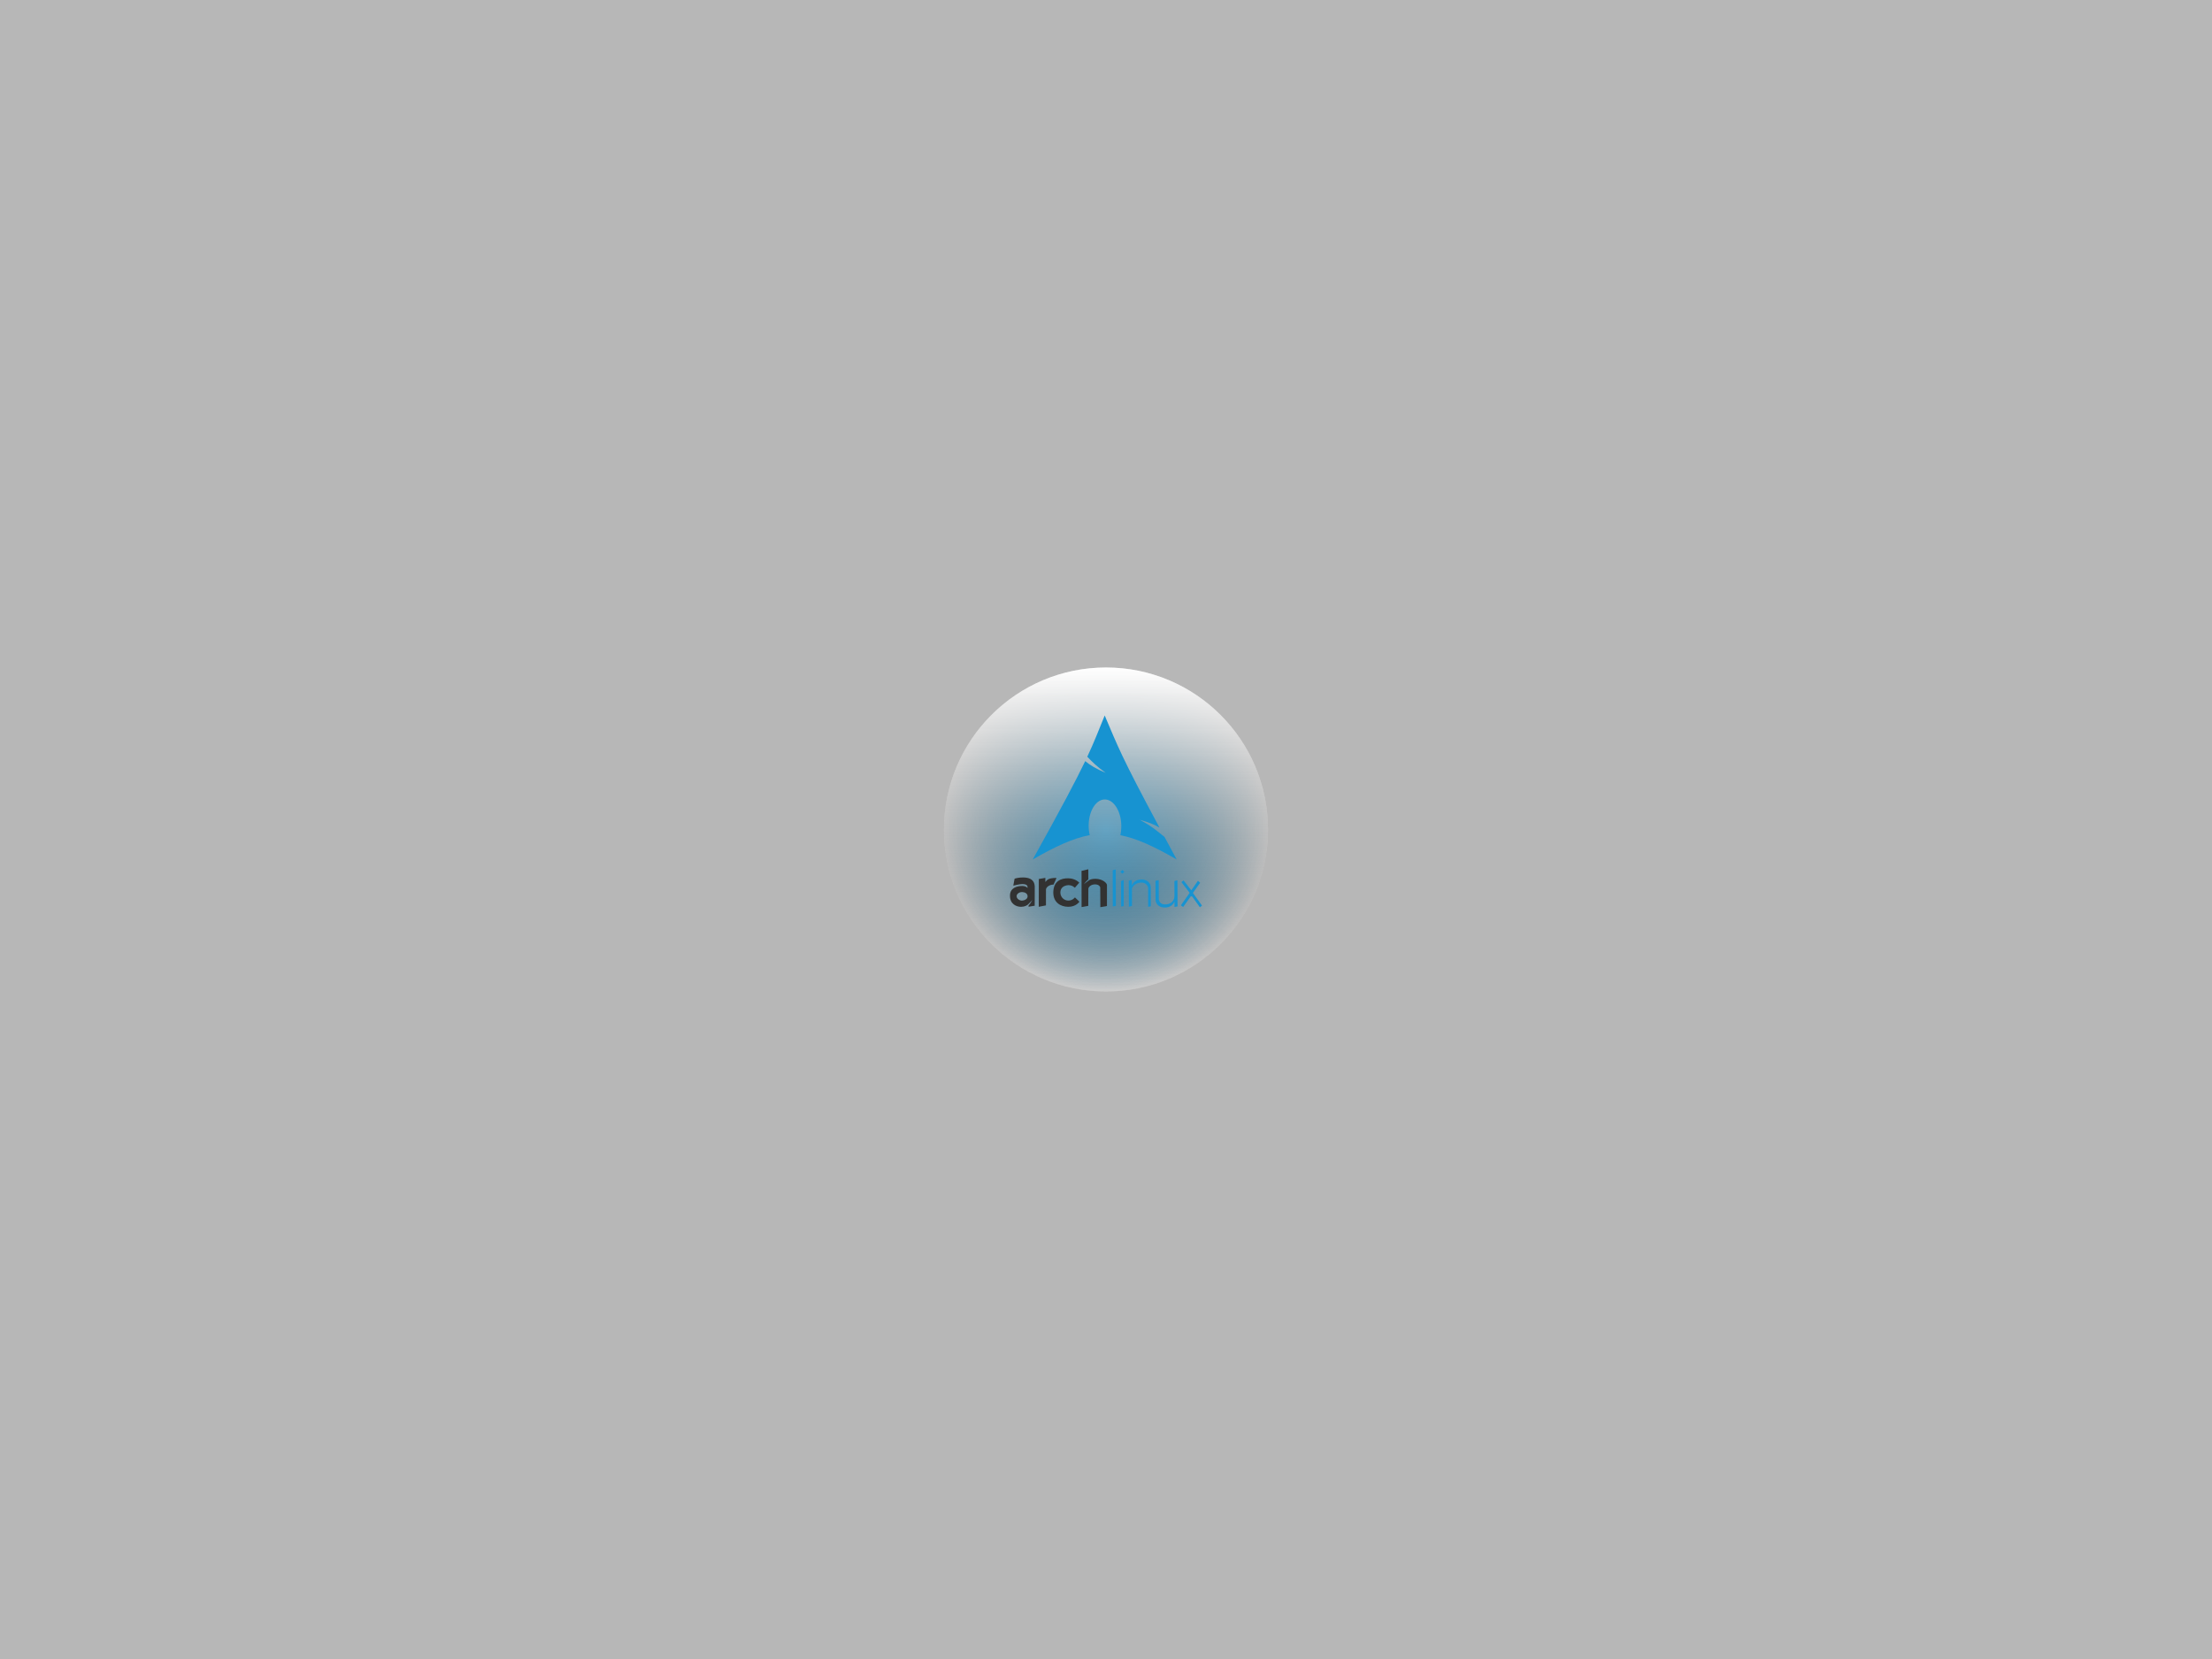
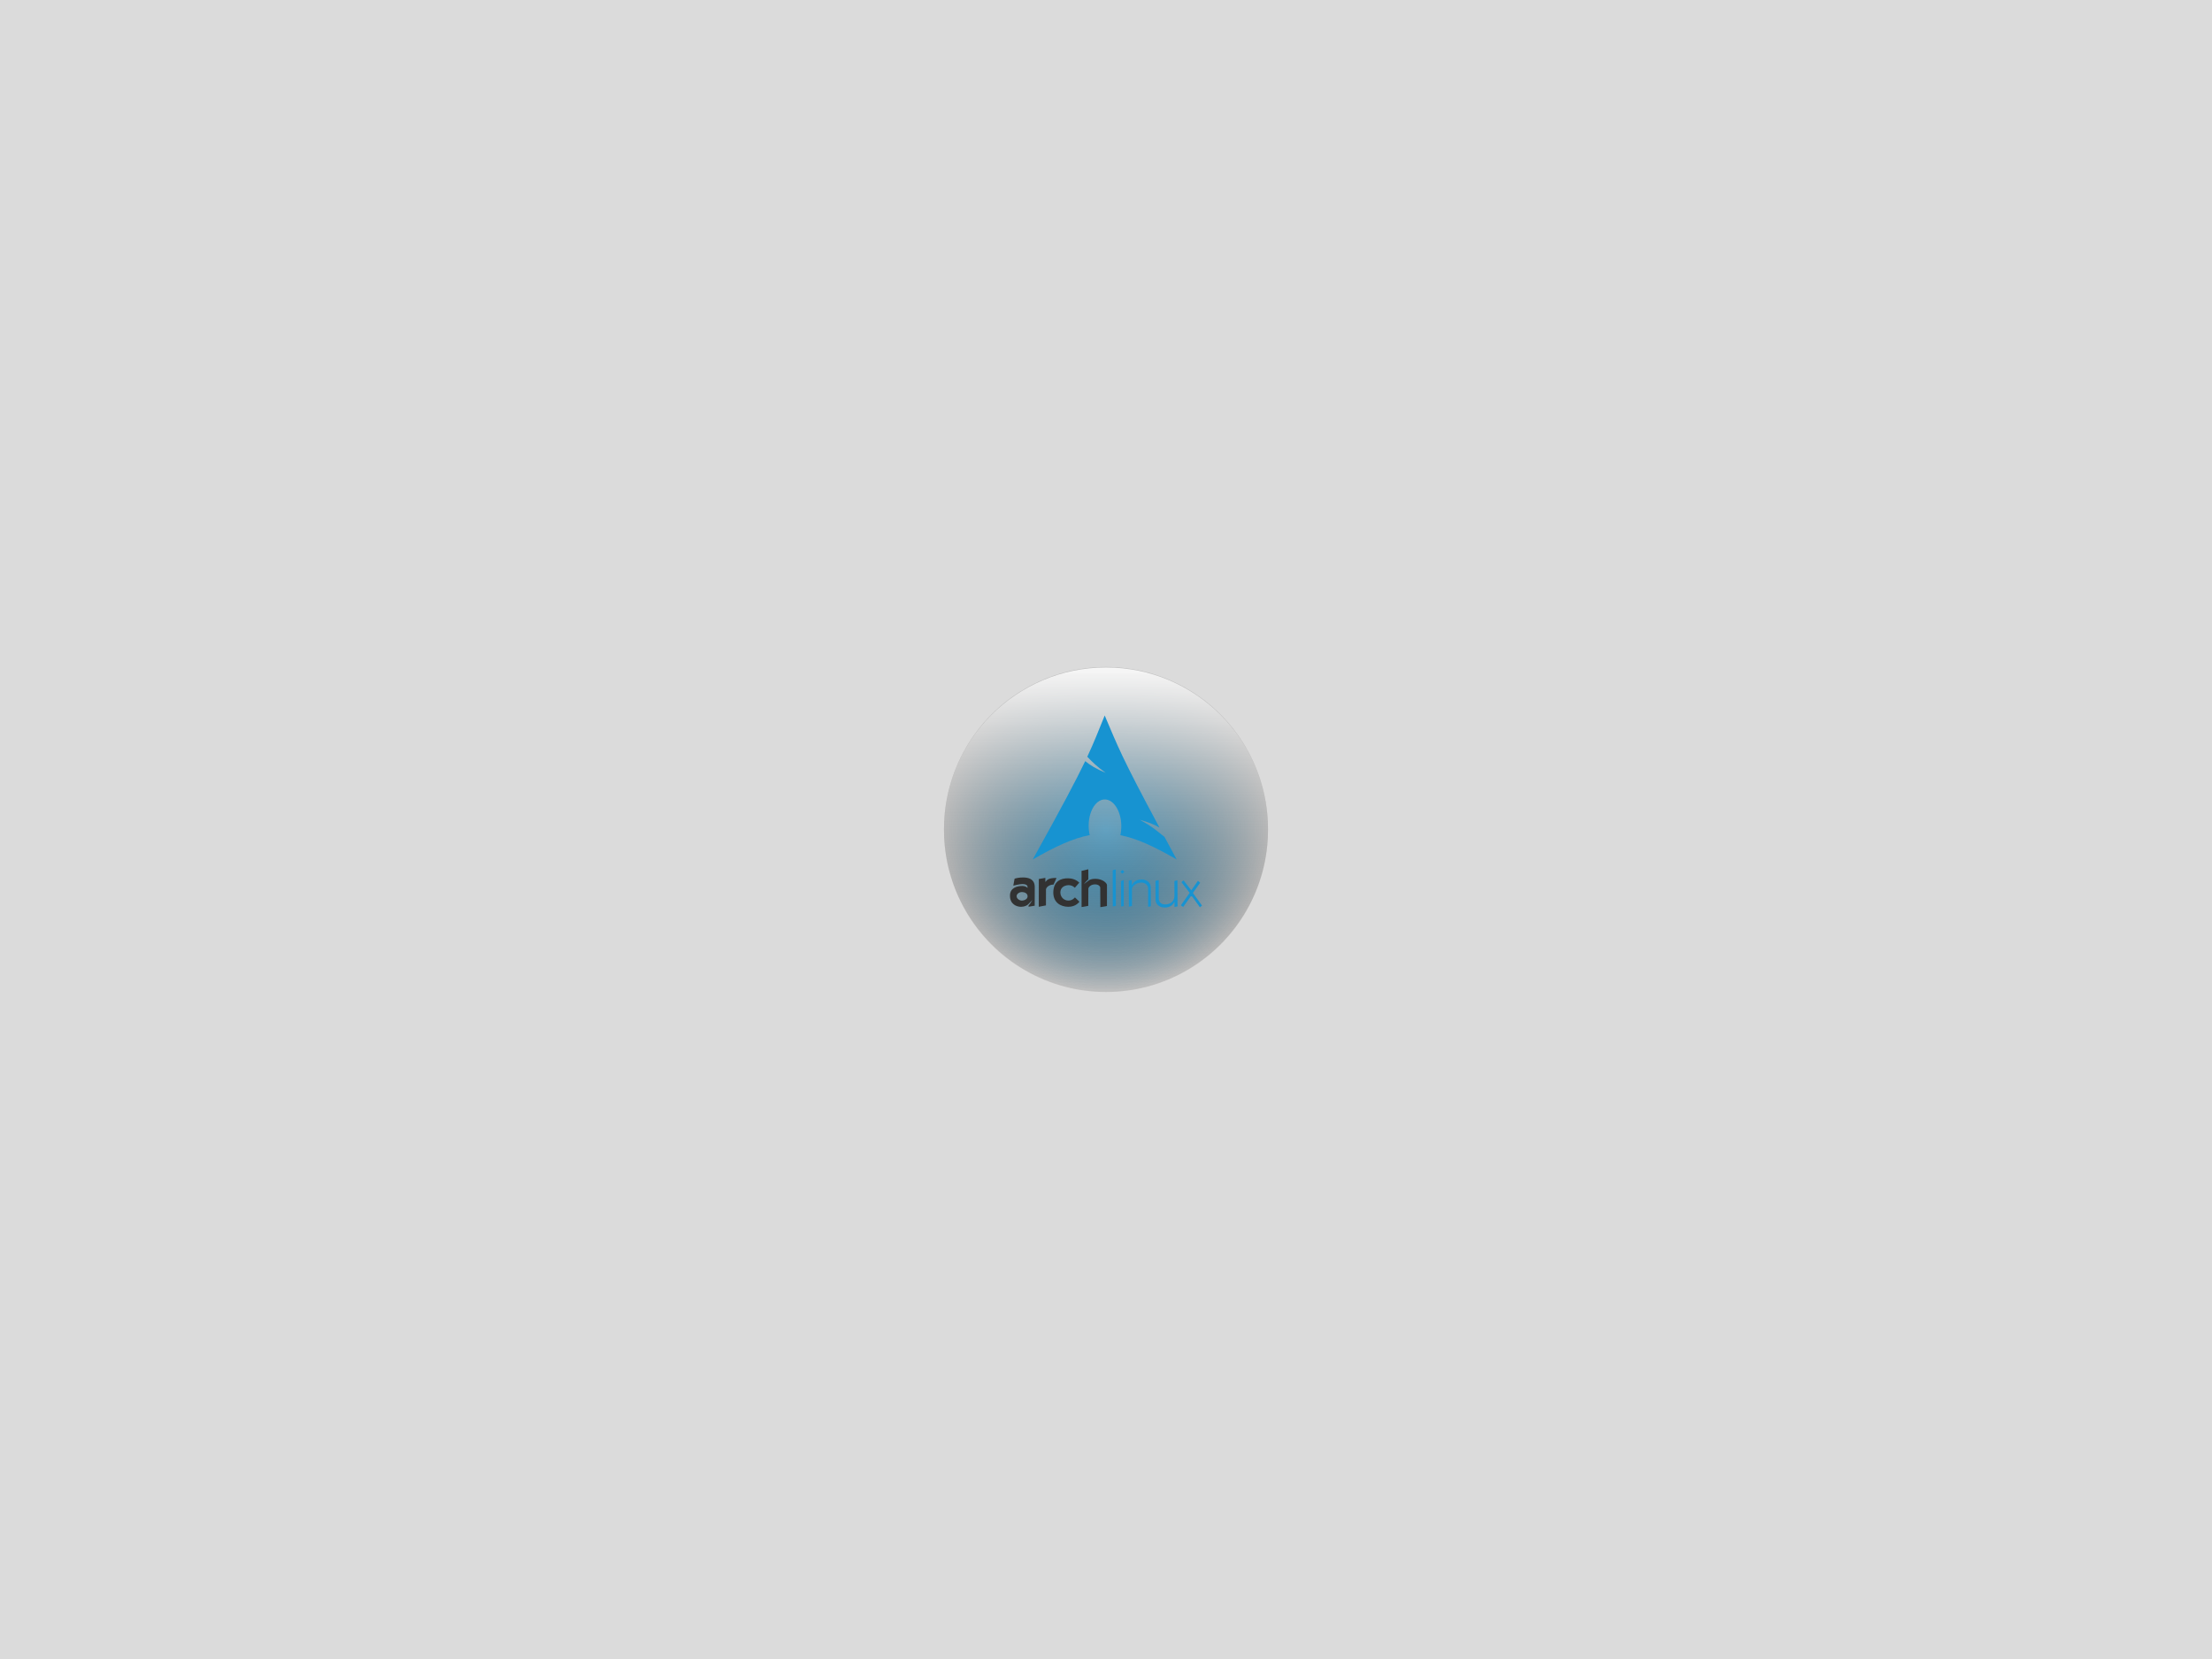
<svg xmlns="http://www.w3.org/2000/svg" xmlns:ns1="http://www.openswatchbook.org/uri/2009/osb" xmlns:xlink="http://www.w3.org/1999/xlink" id="svg3004" version="1.1" width="1024" height="768" xml:space="preserve">
  <defs id="defs3008">
    <linearGradient id="linearGradient19350">
      <stop style="stop-color:#1793d1;stop-opacity:1;" offset="0" id="stop19352" />
      <stop style="stop-color:#1793d1;stop-opacity:0;" offset="1" id="stop19354" />
    </linearGradient>
    <linearGradient id="linearGradient4136">
      <stop style="stop-color:#1793d1;stop-opacity:1;" offset="0" id="stop4138" />
      <stop style="stop-color:#000000;stop-opacity:0;" offset="1" id="stop4140" />
    </linearGradient>
    <linearGradient id="linearGradient4164">
      <stop style="stop-color:#1793d1;stop-opacity:1;" offset="0" id="stop4166" />
      <stop style="stop-color:#a80030;stop-opacity:0;" offset="1" id="stop4168" />
    </linearGradient>
    <linearGradient id="linearGradient5303">
      <stop style="stop-color:#f26711;stop-opacity:1;" offset="0" id="stop5305" />
      <stop style="stop-color:#f26711;stop-opacity:0;" offset="1" id="stop5307" />
    </linearGradient>
    <linearGradient id="linearGradient5267">
      <stop style="stop-color:#666666;stop-opacity:1;" offset="0" id="stop5269" />
      <stop style="stop-color:#666666;stop-opacity:0;" offset="1" id="stop5271" />
    </linearGradient>
    <linearGradient id="linearGradient5251" ns1:paint="solid">
      <stop style="stop-color:#666666;stop-opacity:1;" offset="0" id="stop5253" />
    </linearGradient>
    <linearGradient xlink:href="#linearGradient5267" id="linearGradient5273" x1="-395.365" y1="-212.642" x2="4.763" y2="-212.642" gradientUnits="userSpaceOnUse" />
    <radialGradient xlink:href="#linearGradient5303" id="radialGradient5325" cx="-163.148" cy="-366.263" fx="-163.148" fy="-366.263" r="144.094" gradientTransform="matrix(1,0,0,0.9338842,0,-24.21576)" gradientUnits="userSpaceOnUse" />
    <radialGradient xlink:href="#linearGradient4164-9" id="radialGradient4170-9" cx="1447.778" cy="-272.917" fx="1447.778" fy="-272.917" r="223.333" gradientTransform="matrix(1,0,0,0.9751244,0,-6.788974)" gradientUnits="userSpaceOnUse" />
    <linearGradient id="linearGradient4164-9">
      <stop style="stop-color:#a80030;stop-opacity:1;" offset="0" id="stop4166-0" />
      <stop style="stop-color:#a80030;stop-opacity:0;" offset="1" id="stop4168-2" />
    </linearGradient>
    <radialGradient r="223.333" fy="-272.917" fx="1447.778" cy="-272.917" cx="1447.778" gradientTransform="matrix(1,0,0,0.9751244,0,-6.788974)" gradientUnits="userSpaceOnUse" id="radialGradient4206" xlink:href="#linearGradient4164-9" />
    <radialGradient xlink:href="#linearGradient19350" id="radialGradient19356" cx="1447.778" cy="-272.917" fx="1447.778" fy="-272.917" r="223.333" gradientTransform="matrix(1,0,0,0.9751244,0,-6.788974)" gradientUnits="userSpaceOnUse" />
    <radialGradient xlink:href="#linearGradient19350" id="radialGradient19376" gradientUnits="userSpaceOnUse" gradientTransform="matrix(1,0,0,0.9751244,0,-6.788974)" cx="1447.778" cy="-272.917" fx="1447.778" fy="-272.917" r="223.333" />
    <linearGradient xlink:href="#linearGradient5267" id="linearGradient19378" gradientUnits="userSpaceOnUse" x1="-395.365" y1="-212.642" x2="4.763" y2="-212.642" />
    <radialGradient r="125.556" fy="-292.917" fx="-318.889" cy="-292.917" cx="-318.889" gradientTransform="matrix(1,0,0,1.061947,0,18.14526)" gradientUnits="userSpaceOnUse" id="radialGradient3812" xlink:href="#linearGradient3787-8" />
    <linearGradient id="linearGradient3787-8">
      <stop style="stop-color:#000000;stop-opacity:1;" offset="0" id="stop3789-9" />
      <stop style="stop-color:#000000;stop-opacity:0;" offset="1" id="stop3791-4" />
    </linearGradient>
    <radialGradient r="125.556" fy="-292.917" fx="-318.889" cy="-292.917" cx="-318.889" gradientTransform="matrix(1,0,0,1.061947,0,18.14526)" gradientUnits="userSpaceOnUse" id="radialGradient6789" xlink:href="#linearGradient3787-8" />
    <linearGradient xlink:href="#linearGradient5267" id="linearGradient3058" gradientUnits="userSpaceOnUse" x1="-395.365" y1="-212.642" x2="4.763" y2="-212.642" />
    <radialGradient xlink:href="#linearGradient19350" id="radialGradient3060" gradientUnits="userSpaceOnUse" gradientTransform="matrix(1,0,0,0.9751244,0,-6.788974)" cx="1447.778" cy="-272.917" fx="1447.778" fy="-272.917" r="223.333" />
    <radialGradient xlink:href="#linearGradient3787-8" id="radialGradient3062" gradientUnits="userSpaceOnUse" gradientTransform="matrix(1,0,0,1.061947,0,18.14526)" cx="-318.889" cy="-292.917" fx="-318.889" fy="-292.917" r="125.556" />
    <radialGradient xlink:href="#linearGradient3787-8" id="radialGradient3083" gradientUnits="userSpaceOnUse" gradientTransform="matrix(1,0,0,1.061947,0,18.14526)" cx="-318.889" cy="-292.917" fx="-318.889" fy="-292.917" r="125.556" />
    <radialGradient xlink:href="#linearGradient19350" id="radialGradient3085" gradientUnits="userSpaceOnUse" gradientTransform="matrix(1,0,0,0.9751244,0,-6.788974)" cx="1447.778" cy="-272.917" fx="1447.778" fy="-272.917" r="223.333" />
    <linearGradient xlink:href="#linearGradient5267" id="linearGradient3087" gradientUnits="userSpaceOnUse" x1="-395.365" y1="-212.642" x2="4.763" y2="-212.642" />
    <radialGradient xlink:href="#linearGradient3787-8-9" id="radialGradient3835" gradientUnits="userSpaceOnUse" gradientTransform="matrix(1,0,0,1.061947,0,18.14526)" cx="-318.889" cy="-292.917" fx="-318.889" fy="-292.917" r="125.556" />
    <linearGradient id="linearGradient3787-8-9">
      <stop style="stop-color:#000000;stop-opacity:1;" offset="0" id="stop3789-9-1" />
      <stop style="stop-color:#000000;stop-opacity:0;" offset="1" id="stop3791-4-3" />
    </linearGradient>
    <radialGradient xlink:href="#linearGradient19350-5" id="radialGradient3833" gradientUnits="userSpaceOnUse" gradientTransform="matrix(1,0,0,0.9751244,0,-6.788974)" cx="1447.778" cy="-272.917" fx="1447.778" fy="-272.917" r="223.333" />
    <linearGradient id="linearGradient19350-5">
      <stop style="stop-color:#1793d1;stop-opacity:1;" offset="0" id="stop19352-4" />
      <stop style="stop-color:#1793d1;stop-opacity:0;" offset="1" id="stop19354-9" />
    </linearGradient>
    <linearGradient xlink:href="#linearGradient5267-3" id="linearGradient3831" gradientUnits="userSpaceOnUse" x1="-395.365" y1="-212.642" x2="4.763" y2="-212.642" />
    <linearGradient id="linearGradient5267-3">
      <stop style="stop-color:#ffffff;stop-opacity:1;" offset="0" id="stop5269-0" />
      <stop style="stop-color:#666666;stop-opacity:0;" offset="1" id="stop5271-7" />
    </linearGradient>
    <linearGradient xlink:href="#linearGradient5267-3" id="linearGradient3838" gradientUnits="userSpaceOnUse" x1="-395.365" y1="-212.642" x2="4.763" y2="-212.642" />
    <radialGradient xlink:href="#linearGradient19350-5" id="radialGradient3840" gradientUnits="userSpaceOnUse" gradientTransform="matrix(1,0,0,0.9751244,0,-6.788974)" cx="1447.778" cy="-272.917" fx="1447.778" fy="-272.917" r="223.333" />
    <radialGradient xlink:href="#linearGradient3787-8-9" id="radialGradient3842" gradientUnits="userSpaceOnUse" gradientTransform="matrix(1,0,0,1.061947,0,18.14526)" cx="-318.889" cy="-292.917" fx="-318.889" fy="-292.917" r="125.556" />
    <radialGradient xlink:href="#linearGradient3787-8-9-0" id="radialGradient3842-6" gradientUnits="userSpaceOnUse" gradientTransform="matrix(1,0,0,1.061947,0,18.14526)" cx="-318.889" cy="-292.917" fx="-318.889" fy="-292.917" r="125.556" />
    <linearGradient id="linearGradient3787-8-9-0">
      <stop style="stop-color:#000000;stop-opacity:1;" offset="0" id="stop3789-9-1-0" />
      <stop style="stop-color:#000000;stop-opacity:0;" offset="1" id="stop3791-4-3-0" />
    </linearGradient>
    <radialGradient xlink:href="#linearGradient19350-5-3" id="radialGradient3840-5" gradientUnits="userSpaceOnUse" gradientTransform="matrix(1,0,0,0.9751244,0,-6.788974)" cx="1447.778" cy="-272.917" fx="1447.778" fy="-272.917" r="223.333" />
    <linearGradient id="linearGradient19350-5-3">
      <stop style="stop-color:#1793d1;stop-opacity:1;" offset="0" id="stop19352-4-5" />
      <stop style="stop-color:#1793d1;stop-opacity:0;" offset="1" id="stop19354-9-0" />
    </linearGradient>
    <linearGradient xlink:href="#linearGradient5267-3-3" id="linearGradient3838-1" gradientUnits="userSpaceOnUse" x1="-395.365" y1="-212.642" x2="4.763" y2="-212.642" />
    <linearGradient id="linearGradient5267-3-3">
      <stop style="stop-color:#ffffff;stop-opacity:1;" offset="0" id="stop5269-0-7" />
      <stop style="stop-color:#666666;stop-opacity:0;" offset="1" id="stop5271-7-8" />
    </linearGradient>
    <radialGradient xlink:href="#linearGradient3787-8-9-01" id="radialGradient3842-9" gradientUnits="userSpaceOnUse" gradientTransform="matrix(1,0,0,1.061947,0,18.14526)" cx="-318.889" cy="-292.917" fx="-318.889" fy="-292.917" r="125.556" />
    <linearGradient id="linearGradient3787-8-9-01">
      <stop style="stop-color:#000000;stop-opacity:1;" offset="0" id="stop3789-9-1-2" />
      <stop style="stop-color:#000000;stop-opacity:0;" offset="1" id="stop3791-4-3-7" />
    </linearGradient>
    <radialGradient xlink:href="#linearGradient19350-5-4" id="radialGradient3840-9" gradientUnits="userSpaceOnUse" gradientTransform="matrix(1,0,0,0.9751244,0,-6.788974)" cx="1447.778" cy="-272.917" fx="1447.778" fy="-272.917" r="223.333" />
    <linearGradient id="linearGradient19350-5-4">
      <stop style="stop-color:#1793d1;stop-opacity:1;" offset="0" id="stop19352-4-9" />
      <stop style="stop-color:#1793d1;stop-opacity:0;" offset="1" id="stop19354-9-9" />
    </linearGradient>
    <linearGradient xlink:href="#linearGradient5267-3-2" id="linearGradient3838-0" gradientUnits="userSpaceOnUse" x1="-395.365" y1="-212.642" x2="4.763" y2="-212.642" />
    <linearGradient id="linearGradient5267-3-2">
-       <stop style="stop-color:#ffffff;stop-opacity:1;" offset="0" id="stop5269-0-4" />
+       <stop style="stop-color:#f7f7f7;stop-opacity:1;" offset="0" id="stop5269-0-4" />
      <stop style="stop-color:#666666;stop-opacity:0;" offset="1" id="stop5271-7-2" />
    </linearGradient>
+     <linearGradient xlink:href="#linearGradient5267-3-2" id="linearGradient3861" gradientUnits="userSpaceOnUse" x1="-395.365" y1="-212.642" x2="4.763" y2="-212.642" />
+     <radialGradient xlink:href="#linearGradient19350-5-4" id="radialGradient3863" gradientUnits="userSpaceOnUse" gradientTransform="matrix(1,0,0,0.9751244,0,-6.788974)" cx="1447.778" cy="-272.917" fx="1447.778" fy="-272.917" r="223.333" />
+     <radialGradient xlink:href="#linearGradient3787-8-9-01" id="radialGradient3865" gradientUnits="userSpaceOnUse" gradientTransform="matrix(1,0,0,1.061947,0,18.14526)" cx="-318.889" cy="-292.917" fx="-318.889" fy="-292.917" r="125.556" />
  </defs>
  <g id="g3012" transform="matrix(1.25,0,0,-1.25,0,768)">
-     <rect style="fill:#b7b7b7;fill-opacity:1;stroke:none" id="rect3036" width="819.2" height="614.4" x="0" y="-614.4" transform="scale(1,-1)" />
-     <g transform="matrix(0.5555554,0,0,0.5555554,-17.06659,67.20004)" id="g3920">
-       <path transform="matrix(1.08777,0,0,-1.008,913.295,91.62002)" d="m -34.286,-337.679 c 0,59.173 -44.452,107.143 -99.286,107.143 -54.834,0 -99.286,-47.969 -99.286,-107.143 0,-59.173 44.452,-107.143 99.286,-107.143 54.834,0 99.286,47.969 99.286,107.143 z" id="path3219-5" style="fill:#cdcdcd;fill-opacity:1;fill-rule:nonzero;stroke:none" />
-       <path transform="matrix(0,0.860177,0.81,0,1005.263,706.3009)" d="m -193.333,-292.917 c 0,73.638 -56.213,133.333 -125.556,133.333 -69.342,0 -125.556,-59.695 -125.556,-133.333 0,-73.638 56.213,-133.333 125.556,-133.333 69.342,0 125.556,59.695 125.556,133.333 z" id="path5277-0-5-7" style="opacity:0.75;fill:url(#radialGradient3842-9);fill-opacity:1;fill-rule:evenodd;stroke:none" />
-       <path transform="matrix(0.4835821,0,0,-0.4959184,67.88056,296.6556)" d="m 1671.111,-272.917 c 0,120.275 -99.99,217.778 -223.333,217.778 -123.344,0 -223.333,-97.502 -223.333,-217.778 0,-120.275 99.99,-217.778 223.333,-217.778 123.344,0 223.333,97.502 223.333,217.778 z" id="path4162-1-1" style="fill:url(#radialGradient3840-9);fill-opacity:1;fill-rule:nonzero;stroke:none" />
-       <path transform="matrix(0,-0.5398262,-0.5813513,0,644.3803,326.5714)" d="m 4.763,-212.642 c 0,102.6 -89.572,185.774 -200.064,185.774 -110.493,0 -200.064,-83.174 -200.064,-185.774 0,-102.6 89.572,-185.774 200.064,-185.774 110.493,0 200.064,83.174 200.064,185.774 z" id="path3806-9-3" style="fill:url(#linearGradient3838-0);fill-opacity:1;fill-rule:evenodd;stroke:none" />
-       <g id="g3907">
+     <rect style="fill:#dbdbdb;fill-opacity:1;stroke:none" id="rect3036" width="819.2" height="614.4" x="0" y="-614.4" transform="scale(1,-1)" />
+     <g id="g3867">
+       <path transform="matrix(0.6043164,0,0,-0.5599999,490.3194,118.1)" d="m -34.286,-337.679 a 99.286,107.143 0 1 1 -198.571,0 99.286,107.143 0 1 1 198.571,0 z" id="path3219-5" style="fill:#bfbfbf;fill-opacity:1;fill-rule:nonzero;stroke:none" />
+       <path transform="matrix(0,0.477876,0.4499999,0,541.4125,459.5893)" d="m -193.333,-292.917 a 125.556,133.333 0 1 1 -251.111,0 125.556,133.333 0 1 1 251.111,0 z" id="path5277-0-5-7" style="opacity:0.75;fill:url(#radialGradient3865);fill-opacity:1;fill-rule:evenodd;stroke:none" />
+       <path transform="matrix(0.2686567,0,0,-0.2755102,20.64482,232.0087)" d="m 1671.111,-272.917 a 223.333,217.778 0 1 1 -446.667,0 223.333,217.778 0 1 1 446.667,0 z" id="path4162-1-1" style="fill:url(#radialGradient3863);fill-opacity:1;fill-rule:nonzero;stroke:none" />
+       <path transform="matrix(0,-0.2999034,-0.3229729,0,340.9224,248.6286)" d="m 4.763,-212.642 a 200.064,185.774 0 1 1 -400.129,0 200.064,185.774 0 1 1 400.129,0 z" id="path3806-9-3" style="fill:url(#linearGradient3861);fill-opacity:1;fill-rule:evenodd;stroke:none" />
+       <g transform="matrix(0.5555554,0,0,0.5555554,-17.06624,67.20004)" id="g3907">
        <path d="m 767.136,508 c -4.273,-10.476 -6.85,-17.328 -11.607,-27.493 2.917,-3.092 6.497,-6.692 12.311,-10.759 -6.251,2.572 -10.515,5.155 -13.701,7.835 C 748.05,464.878 738.511,446.781 719.154,412 c 15.214,8.783 27.008,14.199 37.999,16.265 -0.472,2.03 -0.74,4.226 -0.722,6.517 l 0.018,0.487 c 0.241,9.747 5.312,17.243 11.318,16.734 6.007,-0.509 10.675,-8.828 10.434,-18.575 -0.045,-1.834 -0.252,-3.599 -0.614,-5.235 10.872,-2.127 22.539,-7.528 37.548,-16.193 -2.959,5.448 -5.601,10.36 -8.123,15.037 -3.973,3.08 -8.118,7.088 -16.572,11.427 5.811,-1.51 9.971,-3.252 13.214,-5.199 C 778.007,481.016 775.93,487.361 767.135,508 z" id="path2518-3-0" style="fill:#1793d1;fill-opacity:1;fill-rule:evenodd;stroke:none" />
        <g id="g3896">
          <path d="m 712.668,400.033 c -2.606,0.004 -4.769,-0.53 -5.605,-0.822 l -0.861,-4.649 c -0.002,-0.017 4.285,1.143 6.174,1.075 3.127,-0.112 3.414,-1.195 3.36,-2.656 0.053,-0.086 -0.807,1.32 -3.512,1.368 -3.413,0.059 -8.229,-1.208 -8.222,-6.359 -0.092,-5.794 4.328,-7.499 7.339,-7.53 2.706,0.049 3.976,1.025 4.671,1.548 0.913,0.955 1.958,1.915 2.955,3.067 -0.943,-1.713 -1.76,-2.898 -2.611,-3.804 l 0,-0.765 4.114,0.692 0.028,11.182 c -0.042,1.583 0.908,7.639 -7.828,7.654 z m -0.591,-9.736 c 1.705,-0.023 3.661,-0.864 3.664,-2.887 0.009,-1.84 -2.305,-2.83 -3.81,-2.814 -1.506,0.016 -3.503,1.183 -3.512,2.977 0.029,1.604 1.884,2.765 3.658,2.724 z" id="path2284-3-2" style="fill:#323232;fill-opacity:1;fill-rule:evenodd;stroke:none" />
          <path d="m 723.209,399 -0.028,-18.518 4.793,0.923 0.008,10.499 c 10e-4,1.563 2.234,3.39 5.036,3.361 0.595,1.076 1.712,3.825 1.985,4.451 -6.259,0.015 -6.339,-1.799 -7.428,-2.691 -0.011,1.702 -0.004,2.724 -0.004,2.724 l -4.362,-0.75 z" id="path2286-1-4" style="fill:#323232;fill-opacity:1;fill-rule:evenodd;stroke:none" />
          <path d="m 750.181,396.569 c -0.046,0.022 -2.5,2.87 -7.432,2.892 -4.62,0.077 -9.801,-1.714 -9.884,-9.461 0.04,-6.811 4.978,-9.472 9.911,-9.524 5.279,-0.055 7.379,3.301 7.505,3.384 -0.63,0.546 -2.989,2.884 -2.989,2.884 0,0 -1.474,-2.098 -4.333,-2.125 -2.86,-0.027 -5.345,2.21 -5.381,5.332 -0.037,3.122 2.285,4.813 5.402,4.95 2.699,5.4e-4 4.255,-1.742 4.255,-1.742 l 2.945,3.41 z" id="path2288-5-7" style="fill:#323232;fill-opacity:1;fill-rule:evenodd;stroke:none" />
          <path d="m 756.222,405.481 -4.525,-1.064 0.034,-24.121 4.457,0.805 0.051,11.351 c 0.01,1.19 1.722,3.018 4.581,2.96 2.734,-0.028 3.345,-1.822 3.337,-2.049 l 0.079,-13.141 4.395,0.777 0.017,13.934 c 0.029,1.341 -2.937,4.173 -7.704,4.193 -2.266,-0.004 -3.52,-0.517 -4.159,-0.895 -1.093,-0.844 -2.341,-1.652 -3.568,-2.684 1.134,1.457 2.086,2.465 3.016,3.213 l -0.011,6.72 z" id="path2290-7-0" style="fill:#323232;fill-opacity:1;fill-rule:evenodd;stroke:none" />
          <path d="m 772.465,404.855 2.041,0.511 0.097,-24.318 -2.073,-0.353 -0.064,24.16 z" id="path2292-9-5" style="fill:#1793d1;fill-opacity:1;fill-rule:evenodd;stroke:none" />
          <path d="m 778.014,397.597 1.789,0.796 0.015,-17.437 -1.727,-0.357 -0.076,16.997 z m -0.425,6.288 1.442,1.177 1.198,-1.333 -1.443,-1.208 -1.197,1.364 z" id="path2294-4-0" style="fill:#1793d1;fill-opacity:1;fill-rule:evenodd;stroke:none" />
          <path d="m 783.166,397.915 2.041,0.416 0.01,-3.645 c 3.5e-4,-0.157 1.121,4.072 6.525,3.978 5.247,-0.029 6.106,-4.092 6.077,-5.002 l 0.065,-12.819 -1.789,-0.388 -0.01,12.661 c 0.021,0.37 -0.818,3.497 -4.526,3.508 -3.708,0.011 -6.276,-2.693 -6.272,-4.42 l 0.029,-11.154 -2.073,-0.542 -0.078,17.406 z" id="path2296-6-1" style="fill:#1793d1;fill-opacity:1;fill-rule:evenodd;stroke:none" />
          <path d="m 815.694,380.751 -2.041,-0.416 -0.01,3.645 c -3.5e-4,0.157 -1.121,-4.072 -6.525,-3.978 -5.247,0.029 -6.106,4.092 -6.077,5.002 l -0.065,12.819 2.169,0.438 0.034,-12.662 c 9.2e-4,-0.346 0.415,-3.546 4.123,-3.557 3.708,-0.011 6.305,2.233 6.323,5.611 l -0.026,9.99 2.018,0.515 0.078,-17.406 z" id="path2298-8-3" style="fill:#1793d1;fill-opacity:1;fill-rule:evenodd;stroke:none" />
          <path d="m 819.694,398.059 -1.431,-1.12 5.487,-7.181 -5.852,-8.296 1.518,-1.127 5.502,7.704 5.678,-7.887 1.404,1.12 -6.085,8.433 4.854,6.819 -1.493,1.262 -4.422,-6.31 -5.16,6.582 z" id="path2300-9-9" style="fill:#1793d1;fill-opacity:1;fill-rule:evenodd;stroke:none" />
        </g>
      </g>
    </g>
  </g>
</svg>
